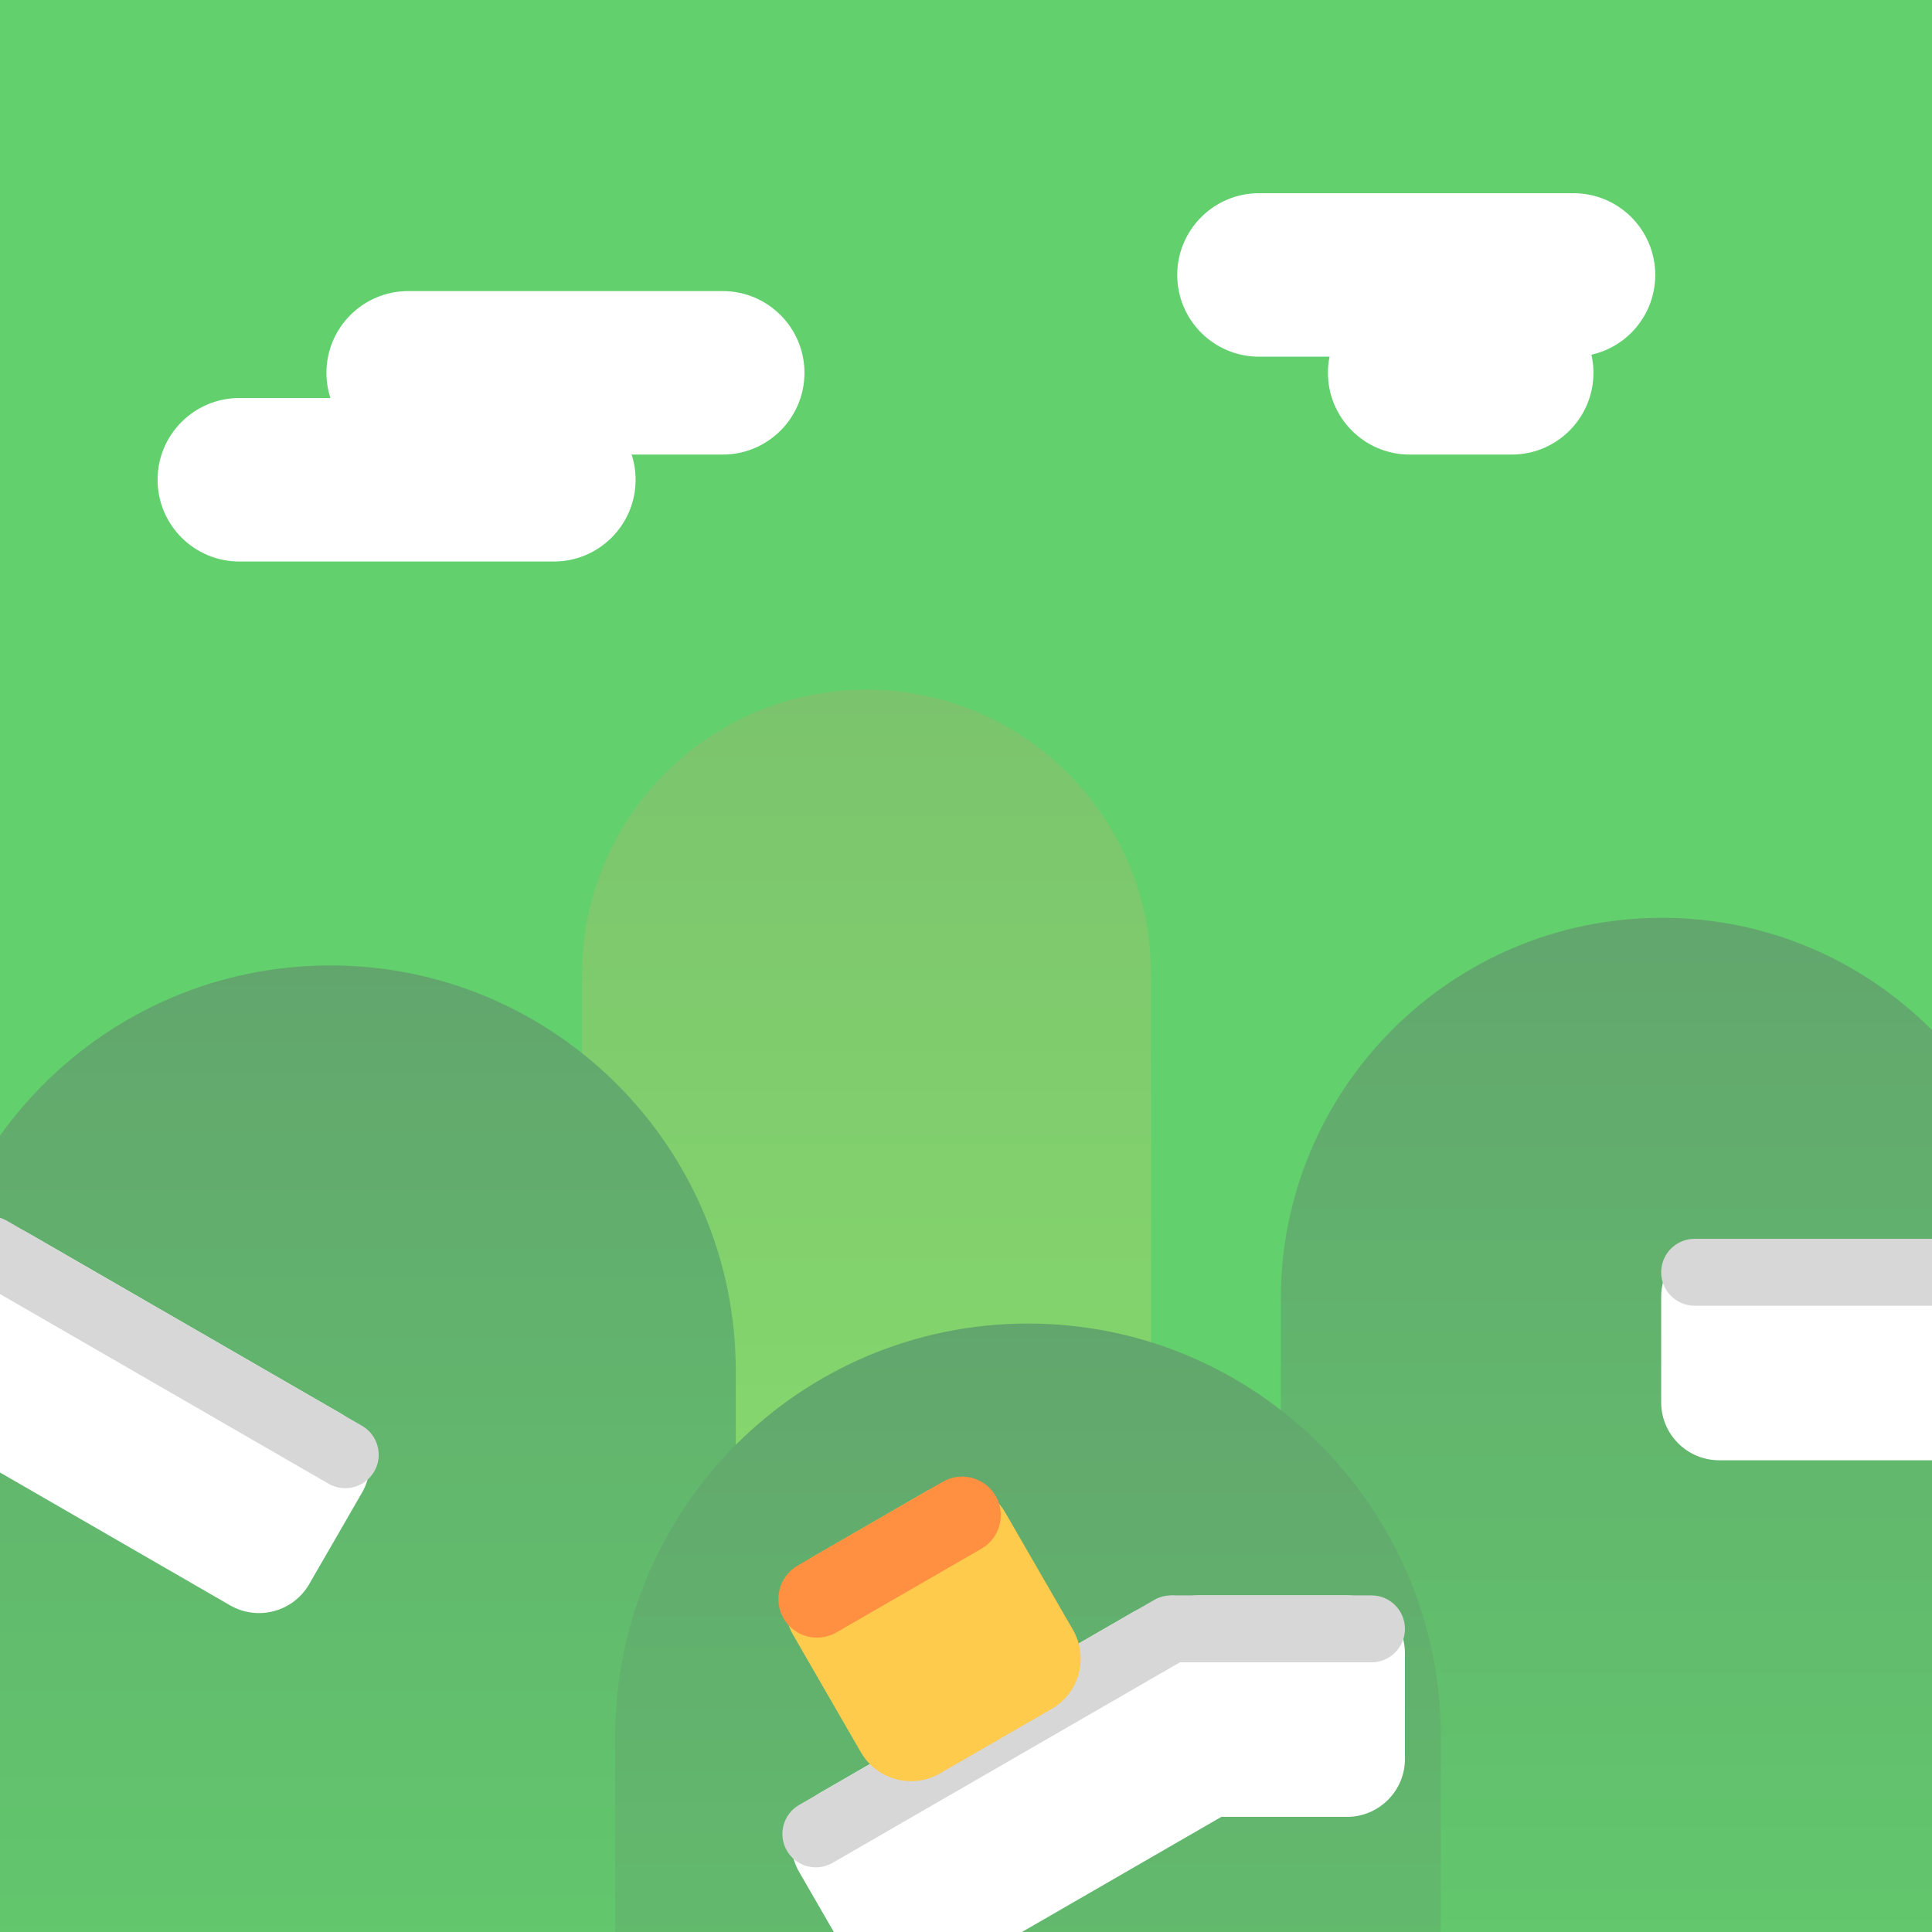
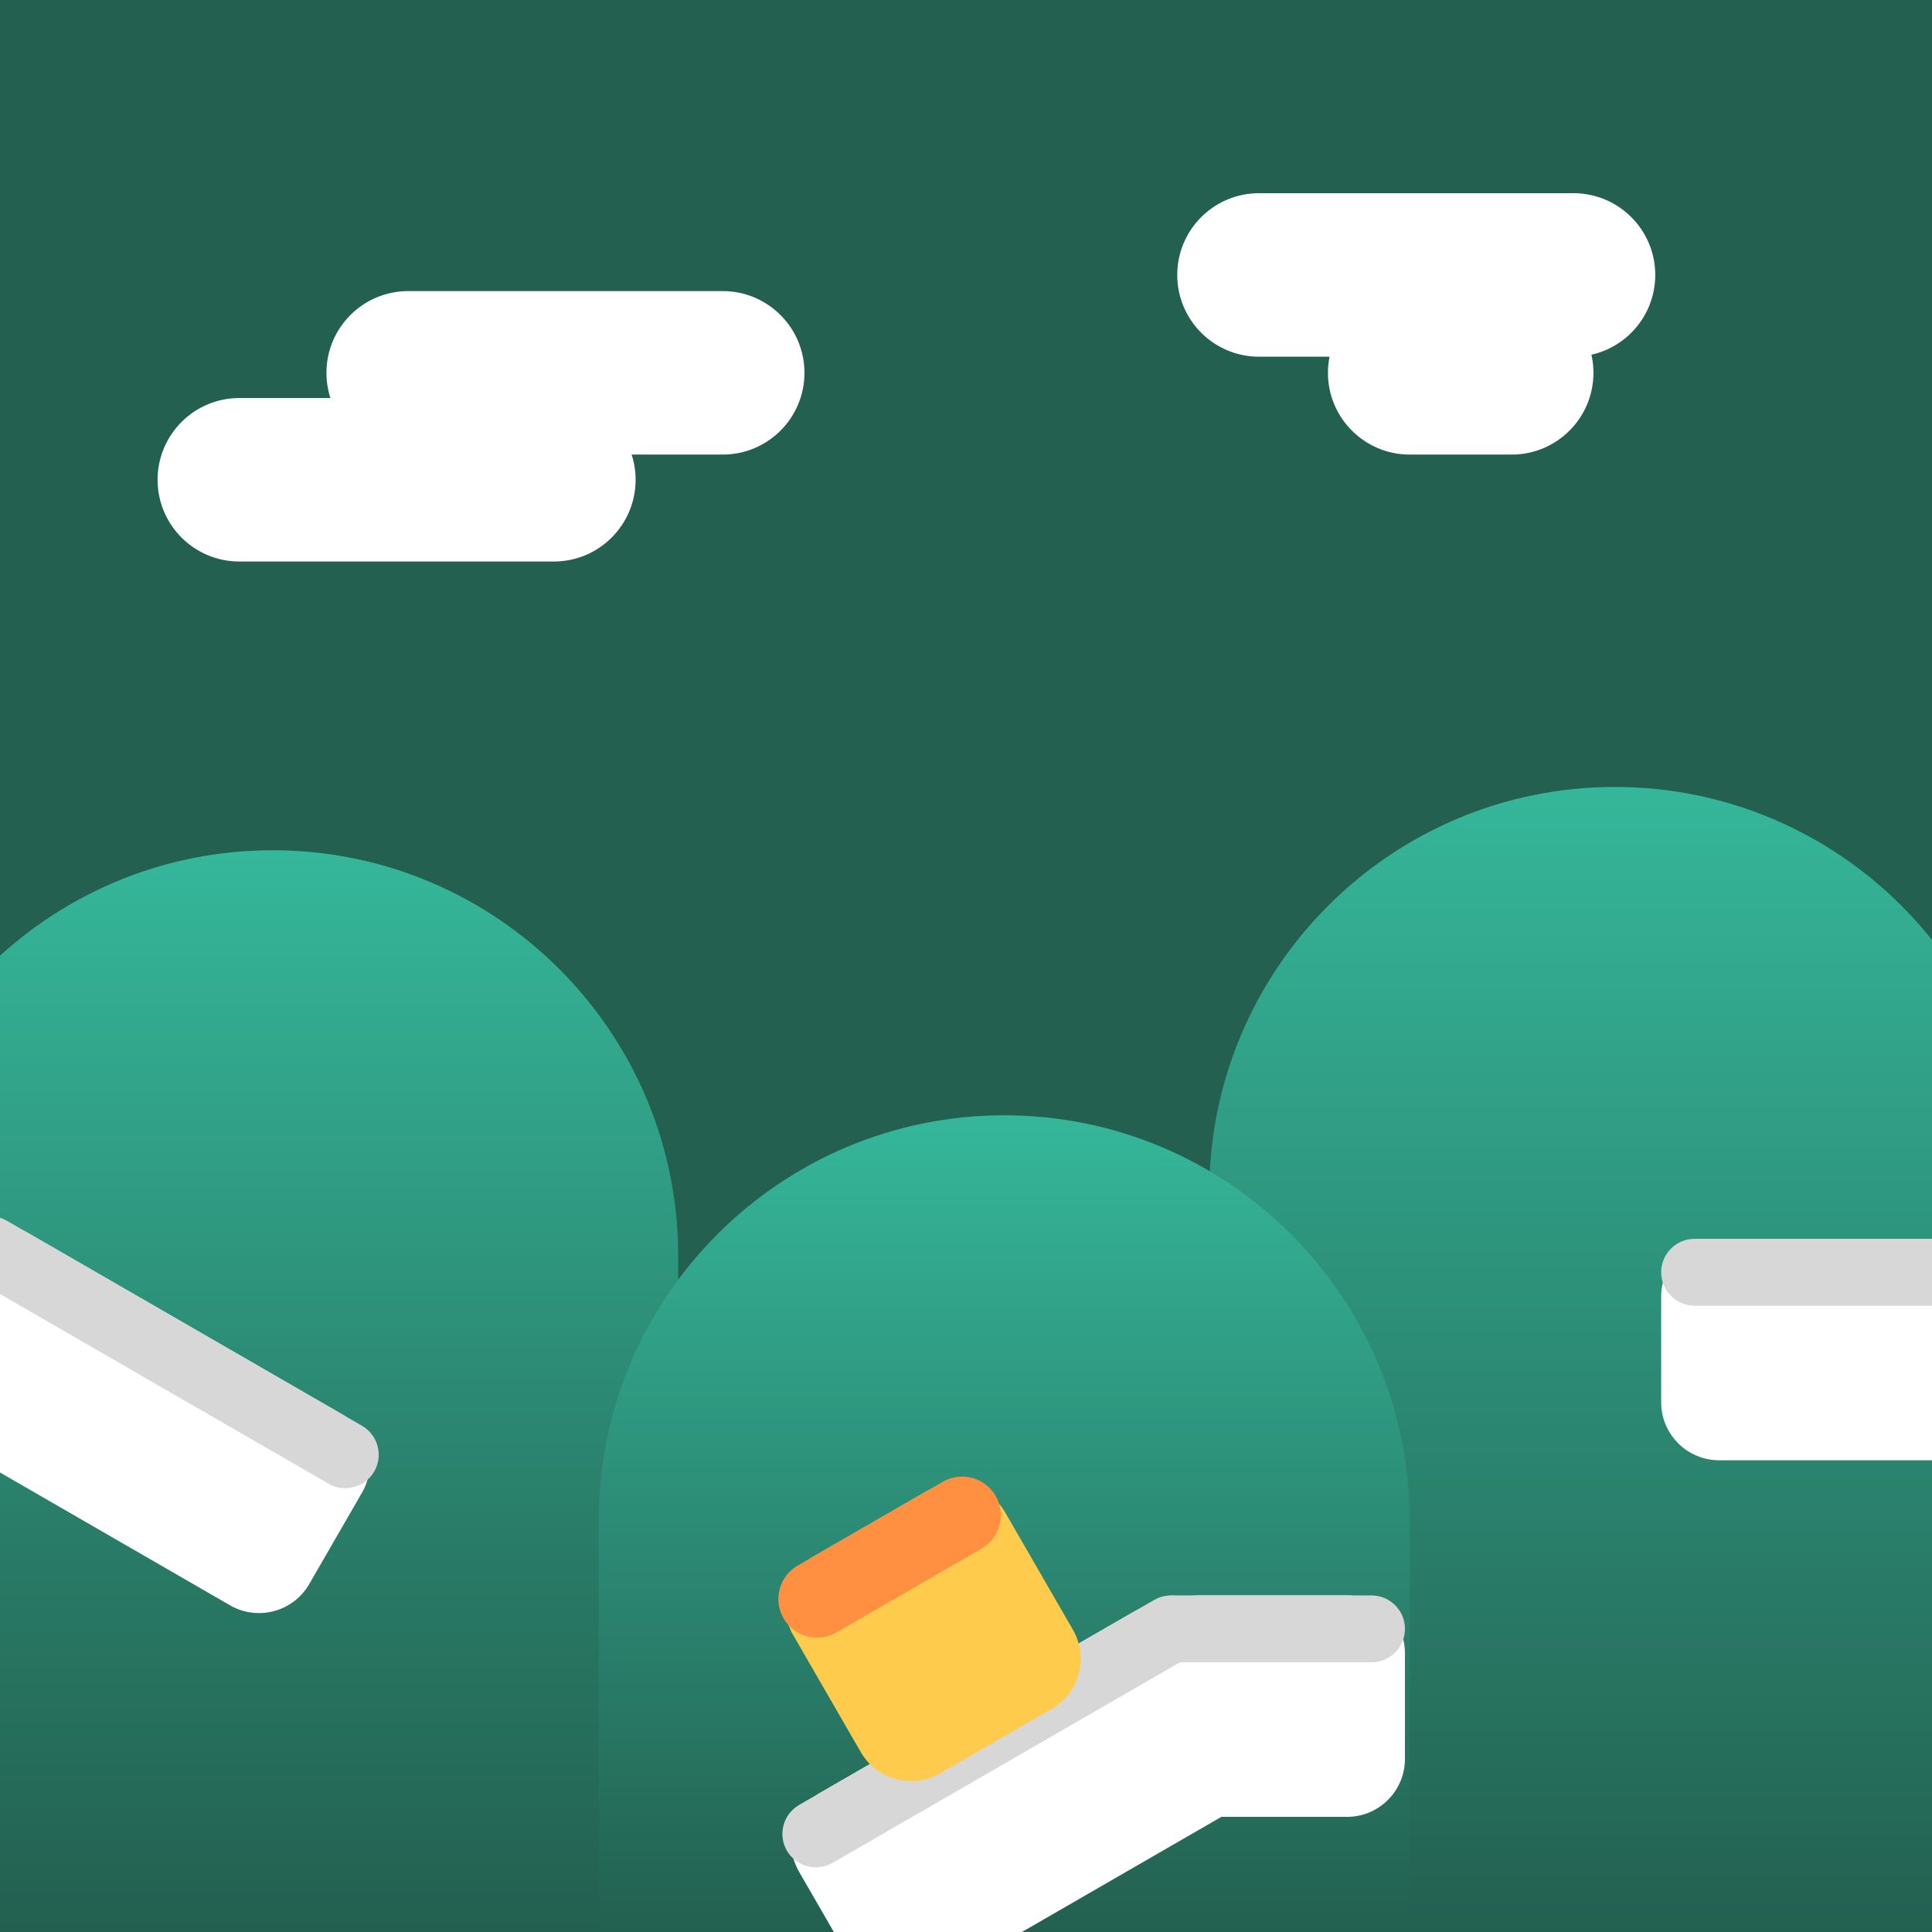
<svg xmlns="http://www.w3.org/2000/svg" width="100%" height="100%" viewBox="0 0 100 100" version="1.1" xml:space="preserve" style="fill-rule:evenodd;clip-rule:evenodd;stroke-linejoin:round;stroke-miterlimit:2;">
  <g id="background-pack-zacks-levels" transform="matrix(1,0,0,1,-270,-180)">
    <clipPath id="_clip1">
      <rect x="270" y="180" width="100" height="100" />
    </clipPath>
    <g clip-path="url(#_clip1)">
      <g id="Background" transform="matrix(0.412391,0,0,0.682116,192.277,102.697)">
-         <rect x="188.469" y="113.328" width="242.489" height="146.603" style="fill:rgb(98,208,109);" />
+         <rect x="188.469" y="113.328" width="242.489" height="146.603" style="fill:rgb(35,96,80);" />
      </g>
-       <g transform="matrix(6.09522e-17,-1.52136,0.525933,-6.09522e-17,175.478,1720.32)">
-         <path d="M989,265C989,280.454 984.663,293 979.32,293L942.68,293C937.337,293 933,280.454 933,265C933,249.546 937.337,237 942.68,237L979.32,237C984.663,237 989,249.546 989,265Z" style="fill:url(#_Linear2);" />
+       <g transform="matrix(1.89009e-17,-1.05834,0.749661,-1.89009e-17,154.922,1267.43)">
+         <path d="M989,265C989,280.454 980.113,293 969.167,293L933,293L933,237L969.167,237C980.113,237 989,249.546 989,265Z" style="fill:url(#_Linear2);" />
      </g>
-       <g transform="matrix(3.00965e-17,-1.19602,0.704504,-3.00965e-17,169.328,1410.37)">
-         <path d="M989,265C989,280.454 981.61,293 972.507,293L949.493,293C940.39,293 933,280.454 933,265C933,249.546 940.39,237 949.493,237L972.507,237C981.61,237 989,249.546 989,265Z" style="fill:url(#_Linear3);" />
+       <g transform="matrix(1.53147e-17,-0.999769,0.749661,-1.53147e-17,85.4518,1212.78)">
+         <path d="M989,265C989,280.454 979.592,293 968.005,293L933,293L933,237L968.005,237C979.592,237 989,249.546 989,265Z" style="fill:url(#_Linear3);" />
      </g>
-       <g transform="matrix(2.46306e-17,-1.15191,0.749661,-2.46306e-17,88.4333,1369.21)">
-         <path d="M989,265C989,280.454 980.835,293 970.778,293L951.222,293C941.165,293 933,280.454 933,265C933,249.546 941.165,237 951.222,237L970.778,237C980.835,237 989,249.546 989,265Z" style="fill:url(#_Linear4);" />
-       </g>
-       <g transform="matrix(2.65093e-17,-1.19602,0.763088,-2.65093e-17,120.991,1431.37)">
-         <path d="M989,265C989,280.454 980.995,293 971.135,293L950.865,293C941.005,293 933,280.454 933,265C933,249.546 941.005,237 950.865,237L971.135,237C980.995,237 989,249.546 989,265Z" style="fill:url(#_Linear5);" />
+       <g transform="matrix(3.18143e-19,-0.754857,0.749661,-3.18158e-19,123.317,984.281)">
+         <path d="M989,265C989,280.454 976.54,293 961.193,293L933,293L933,237L961.193,237C976.54,237 989,249.546 989,265Z" style="fill:url(#_Linear4);" />
      </g>
      <g transform="matrix(-0.273766,0,-5.21779e-17,0.881713,630.174,43.0322)">
        <path d="M1100,252.402L1100,258.598C1100,260.475 1095.09,262 1089.04,262L1060.96,262C1054.91,262 1050,260.475 1050,258.598L1050,252.402C1050,250.525 1054.91,249 1060.96,249L1089.04,249C1095.09,249 1100,250.525 1100,252.402Z" style="fill:white;" />
      </g>
      <g transform="matrix(-0.353766,0,-6.74253e-17,0.881713,745.125,24.574)">
        <path d="M1100,252.402L1100,258.598C1100,260.475 1096.2,262 1091.52,262L1058.48,262C1053.8,262 1050,260.475 1050,258.598L1050,252.402C1050,250.525 1053.8,249 1058.48,249L1091.52,249C1096.2,249 1100,250.525 1100,252.402Z" style="fill:white;" />
      </g>
      <g transform="matrix(0.427614,0.246883,-0.440857,0.763586,-70.3657,-207.04)">
        <path d="M1100,252.402L1100,258.598C1100,260.475 1097.28,262 1093.92,262L1056.08,262C1052.72,262 1050,260.475 1050,258.598L1050,252.402C1050,250.525 1052.72,249 1056.08,249L1093.92,249C1097.28,249 1100,250.525 1100,252.402Z" style="fill:white;" />
      </g>
      <g transform="matrix(-0.427614,0.246883,0.440857,0.763586,670.464,-187.415)">
        <path d="M1100,252.402L1100,258.598C1100,260.475 1097.28,262 1093.92,262L1056.08,262C1052.72,262 1050,260.475 1050,258.598L1050,252.402C1050,250.525 1052.72,249 1056.08,249L1093.92,249C1097.28,249 1100,250.525 1100,252.402Z" style="fill:white;" />
      </g>
      <g transform="matrix(-0.273766,0,-1.73926e-17,0.266328,630.174,196.263)">
        <path d="M1100,255.5C1100,259.087 1097.17,262 1093.68,262L1056.32,262C1052.83,262 1050,259.087 1050,255.5C1050,251.913 1052.83,249 1056.32,249L1093.68,249C1097.17,249 1100,251.913 1100,255.5Z" style="fill:rgb(215,215,215);" />
      </g>
      <g transform="matrix(-0.353766,0,-2.24751e-17,0.266328,745.125,177.805)">
        <path d="M1100,255.5C1100,259.087 1097.81,262 1095.11,262L1054.89,262C1052.19,262 1050,259.087 1050,255.5C1050,251.913 1052.19,249 1054.89,249L1095.11,249C1097.81,249 1100,251.913 1100,255.5Z" style="fill:rgb(215,215,215);" />
      </g>
      <g transform="matrix(0.427614,0.246883,-0.133164,0.230647,-146.981,-74.3383)">
        <path d="M1100,255.5C1100,259.087 1098.43,262 1096.49,262L1053.51,262C1051.57,262 1050,259.087 1050,255.5C1050,251.913 1051.57,249 1053.51,249L1096.49,249C1098.43,249 1100,251.913 1100,255.5Z" style="fill:rgb(215,215,215);" />
      </g>
      <g transform="matrix(-0.427614,0.246883,0.133164,0.230647,747.08,-54.7133)">
        <path d="M1100,255.5C1100,259.087 1098.43,262 1096.49,262L1053.51,262C1051.57,262 1050,259.087 1050,255.5C1050,251.913 1051.57,249 1053.51,249L1096.49,249C1098.43,249 1100,251.913 1100,255.5Z" style="fill:rgb(215,215,215);" />
      </g>
      <g transform="matrix(0.219549,-0.126757,0.5,0.866025,-45.4703,179.487)">
        <path d="M1100,252L1100,259C1100,260.656 1094.7,262 1088.17,262L1061.83,262C1055.3,262 1050,260.656 1050,259L1050,252C1050,250.344 1055.3,249 1061.83,249L1088.17,249C1094.7,249 1100,250.344 1100,252Z" style="fill:rgb(255,203,76);" />
      </g>
      <g transform="matrix(0.219549,-0.126757,0.153846,0.266469,40.722,328.777)">
        <path d="M1100,255.5C1100,259.087 1096.46,262 1092.11,262L1057.89,262C1053.54,262 1050,259.087 1050,255.5C1050,251.913 1053.54,249 1057.89,249L1092.11,249C1096.46,249 1100,251.913 1100,255.5Z" style="fill:rgb(255,143,65);" />
      </g>
      <g transform="matrix(0.49485,0,0,0.650944,-241.436,38.5167)">
        <path d="M1100,255.5C1100,259.087 1096.17,262 1091.45,262L1058.55,262C1053.83,262 1050,259.087 1050,255.5C1050,251.913 1053.83,249 1058.55,249L1091.45,249C1096.17,249 1100,251.913 1100,255.5Z" style="fill:white;" />
      </g>
      <g transform="matrix(0.49485,0,0,0.650944,-232.696,32.9816)">
        <path d="M1100,255.5C1100,259.087 1096.17,262 1091.45,262L1058.55,262C1053.83,262 1050,259.087 1050,255.5C1050,251.913 1053.83,249 1058.55,249L1091.45,249C1096.17,249 1100,251.913 1100,255.5Z" style="fill:white;" />
      </g>
      <g transform="matrix(0.49485,0,0,0.650944,-188.659,27.915)">
        <path d="M1100,255.5C1100,259.087 1096.17,262 1091.45,262L1058.55,262C1053.83,262 1050,259.087 1050,255.5C1050,251.913 1053.83,249 1058.55,249L1091.45,249C1096.17,249 1100,251.913 1100,255.5Z" style="fill:white;" />
      </g>
      <g transform="matrix(0.27485,0,0,0.650944,50.1415,32.9816)">
        <path d="M1100,255.5C1100,259.087 1093.1,262 1084.61,262L1065.39,262C1056.9,262 1050,259.087 1050,255.5C1050,251.913 1056.9,249 1065.39,249L1084.61,249C1093.1,249 1100,251.913 1100,255.5Z" style="fill:white;" />
      </g>
    </g>
  </g>
  <defs>
    <linearGradient id="_Linear2" x1="0" y1="0" x2="1" y2="0" gradientUnits="userSpaceOnUse" gradientTransform="matrix(-56,-3.13002e-12,9.98754e-13,-177.233,989,265)">
-       <stop offset="0" style="stop-color:rgb(123,196,109);stop-opacity:1" />
-       <stop offset="1" style="stop-color:rgb(143,235,109);stop-opacity:1" />
+       <stop offset="0" style="stop-color:rgb(53,183,154);stop-opacity:1" />
+       <stop offset="1" style="stop-color:rgb(35,96,80);stop-opacity:1" />
    </linearGradient>
    <linearGradient id="_Linear3" x1="0" y1="0" x2="1" y2="0" gradientUnits="userSpaceOnUse" gradientTransform="matrix(-56,-3.13002e-12,9.98754e-13,-177.233,989,265)">
-       <stop offset="0" style="stop-color:rgb(98,166,109);stop-opacity:1" />
-       <stop offset="1" style="stop-color:rgb(98,208,109);stop-opacity:1" />
+       <stop offset="0" style="stop-color:rgb(53,183,154);stop-opacity:1" />
+       <stop offset="0.33" style="stop-color:rgb(47,154,129);stop-opacity:1" />
+       <stop offset="0.67" style="stop-color:rgb(40,121,101);stop-opacity:1" />
+       <stop offset="1" style="stop-color:rgb(35,96,80);stop-opacity:1" />
    </linearGradient>
    <linearGradient id="_Linear4" x1="0" y1="0" x2="1" y2="0" gradientUnits="userSpaceOnUse" gradientTransform="matrix(-56,-3.13002e-12,9.98754e-13,-177.233,989,265)">
-       <stop offset="0" style="stop-color:rgb(98,166,109);stop-opacity:1" />
-       <stop offset="1" style="stop-color:rgb(98,208,109);stop-opacity:1" />
-     </linearGradient>
-     <linearGradient id="_Linear5" x1="0" y1="0" x2="1" y2="0" gradientUnits="userSpaceOnUse" gradientTransform="matrix(-56,-3.13002e-12,9.98754e-13,-177.233,989,265)">
-       <stop offset="0" style="stop-color:rgb(98,166,109);stop-opacity:1" />
-       <stop offset="1" style="stop-color:rgb(98,208,109);stop-opacity:1" />
+       <stop offset="0" style="stop-color:rgb(53,183,154);stop-opacity:1" />
+       <stop offset="1" style="stop-color:rgb(35,96,80);stop-opacity:1" />
    </linearGradient>
  </defs>
</svg>
